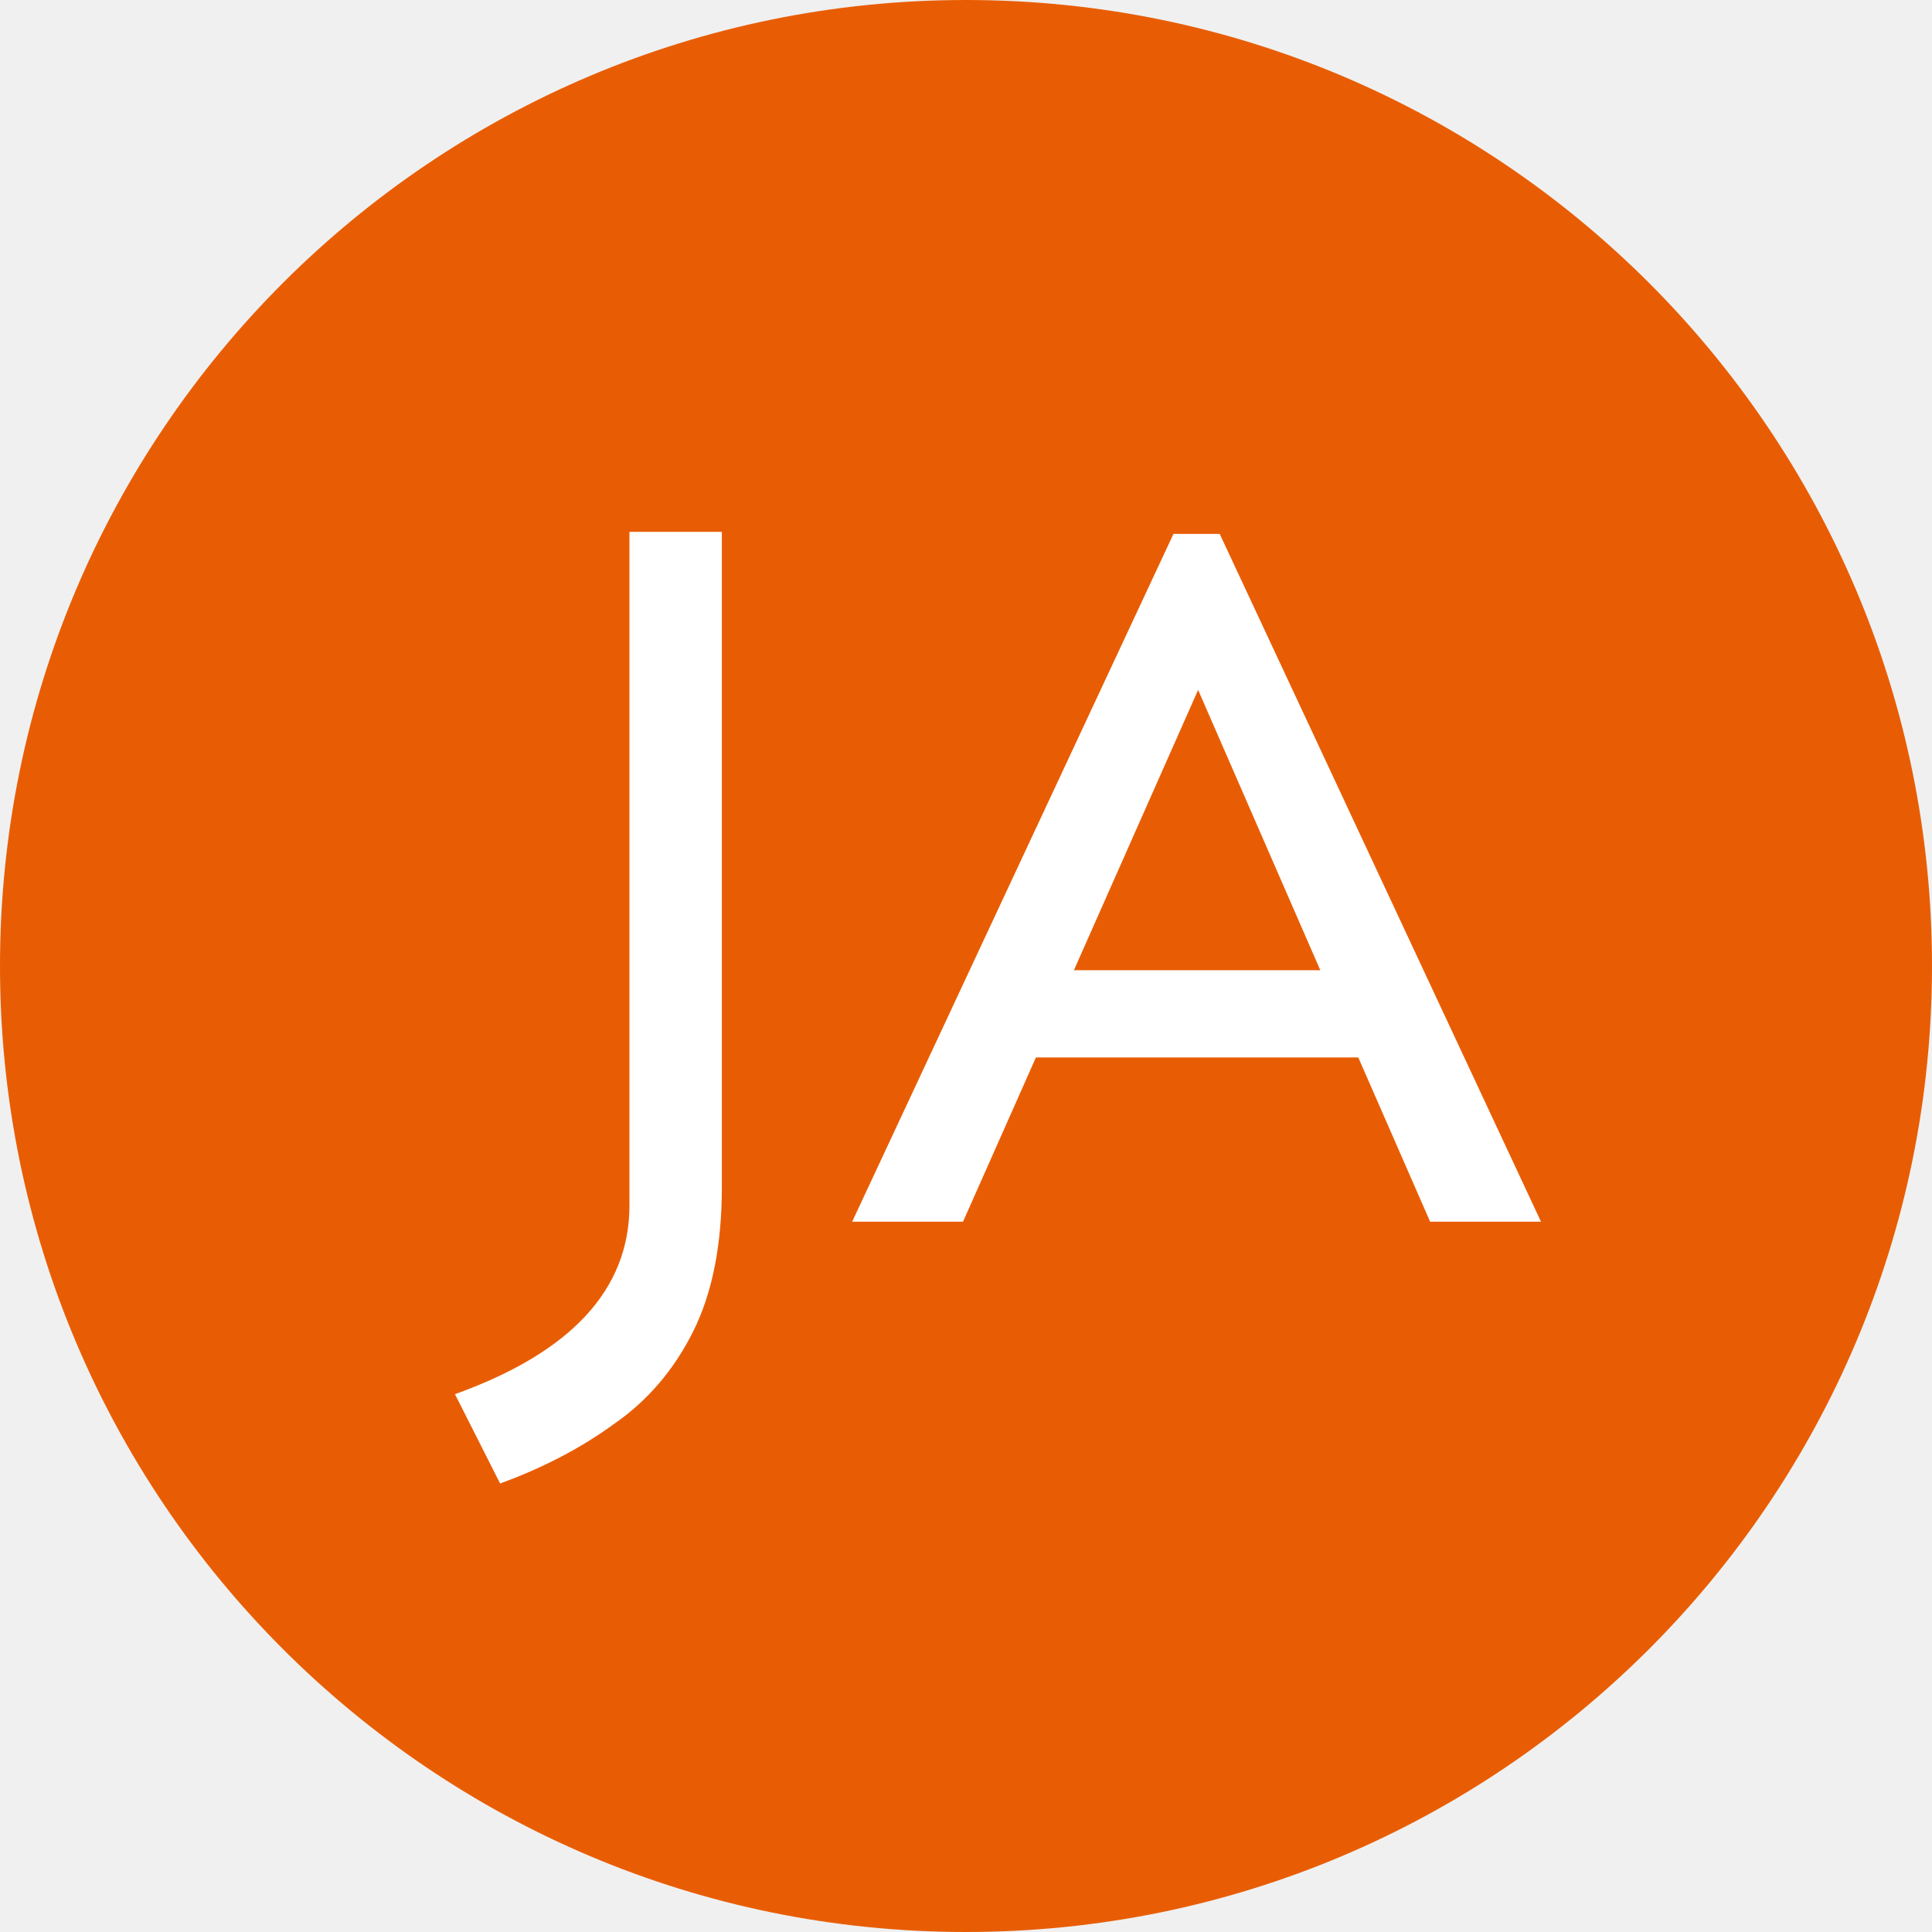
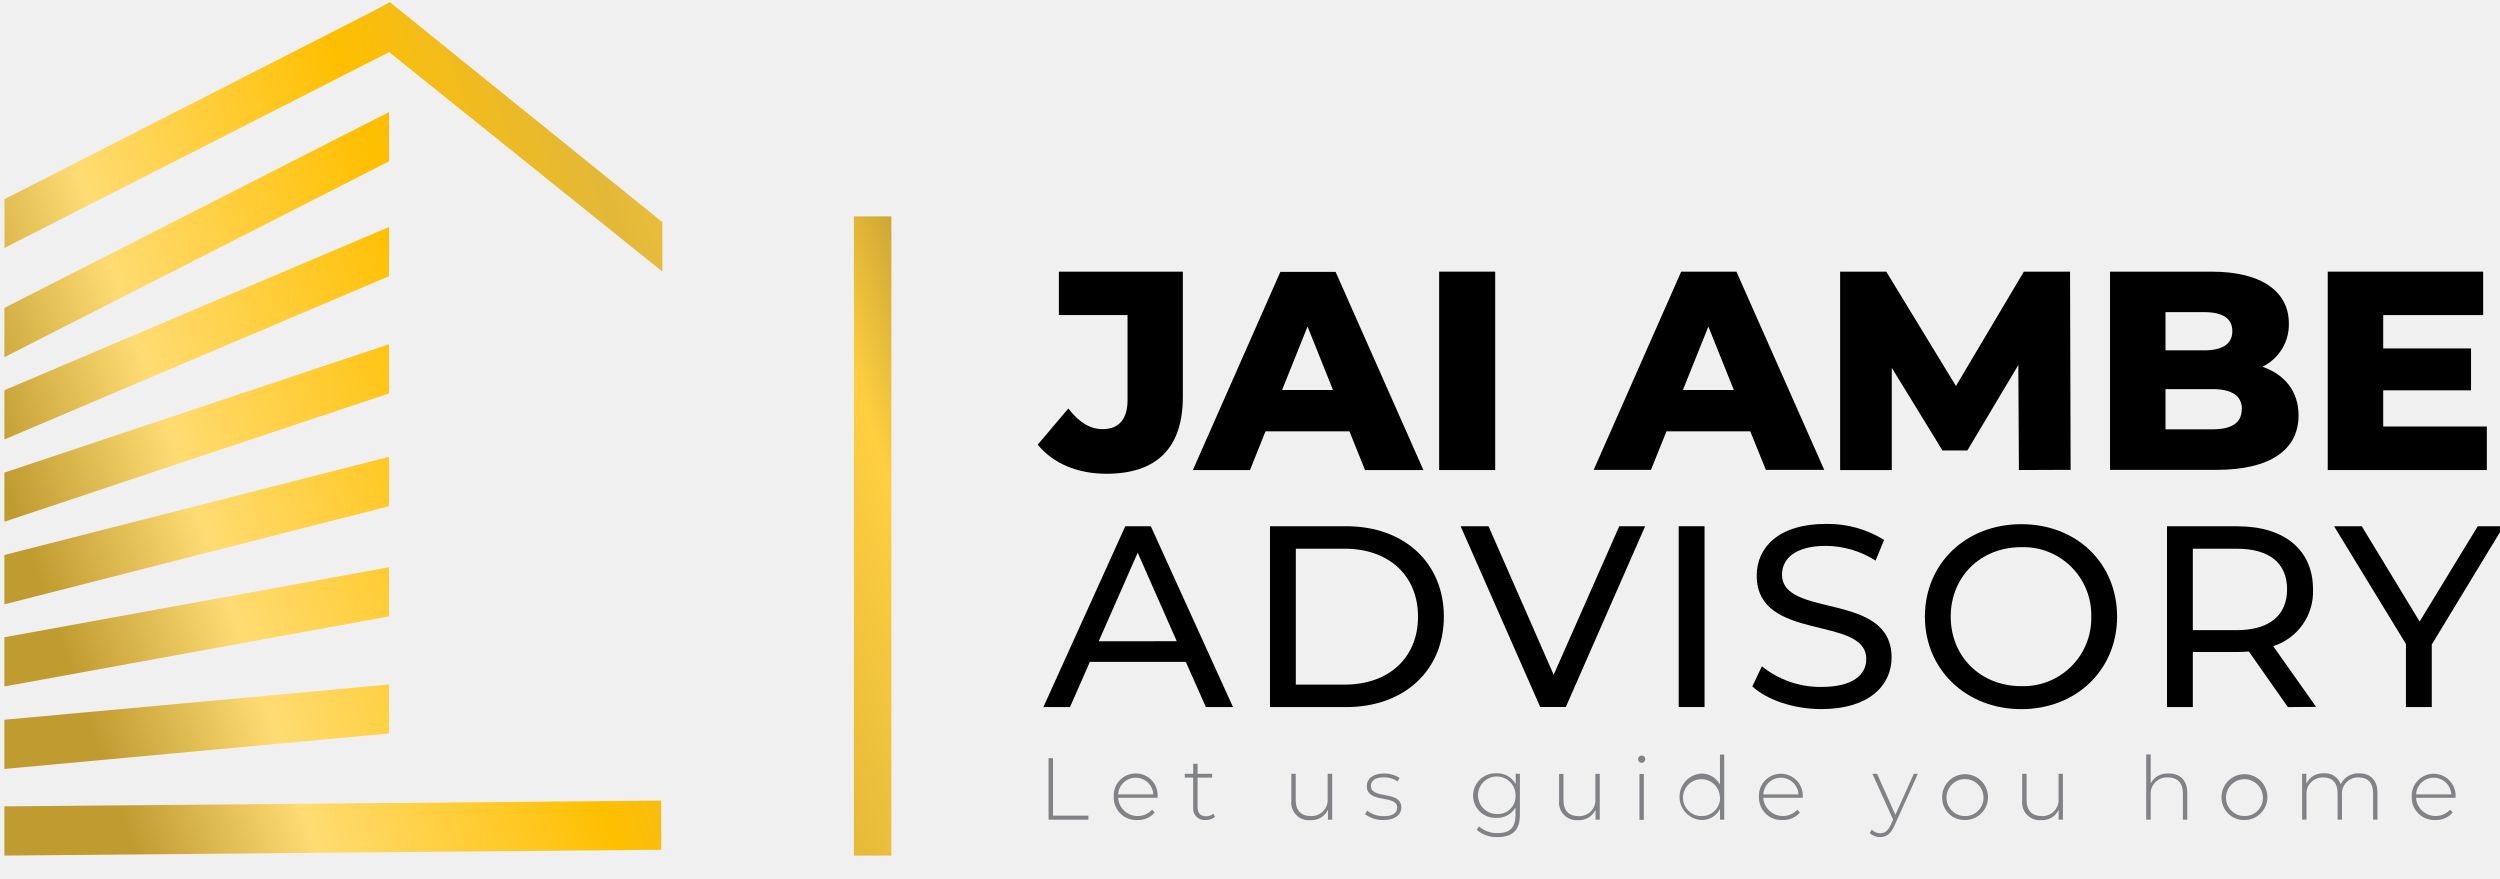
- <svg xmlns="http://www.w3.org/2000/svg" width="68" height="68" fill="none" viewBox="0 0 68 68">
-   <circle cx="34" cy="34" r="34" fill="#E85D04" />
-   <path fill="#fff" d="M25.407 18.719V41.772C25.407 43.819 25.07 45.517 24.395 46.866C23.721 48.215 22.794 49.299 21.613 50.118C20.457 50.961 19.12 51.66 17.602 52.214L16.013 49.07C20.108 47.601 22.155 45.385 22.155 42.422V18.719H25.407ZM42.929 18.791L54.238 43H50.336L47.807 37.219H36.461L33.895 43H29.993L41.303 18.791H42.929ZM42.17 24.283L37.798 34.148H46.47L42.17 24.283Z" />
+ <svg xmlns="http://www.w3.org/2000/svg" viewBox="40 36 484 170">
+   <defs>
+     <style>
+       .cls-1 {
+         fill: #808285;
+       }
+ 
+       .cls-2 {
+         fill: url(#linear-gradient);
+       }
+ 
+       .cls-3 {
+         fill: none;
+       }
+     </style>
+     <linearGradient id="linear-gradient" x1="51.31" y1="158.74" x2="224.71" y2="97.65" gradientUnits="userSpaceOnUse">
+       <stop offset="0" stop-color="#bf9b30" />
+       <stop offset="0.18" stop-color="#ffdc73" />
+       <stop offset="0.48" stop-color="#ffbf00" />
+       <stop offset="0.7" stop-color="#e3b839" />
+       <stop offset="0.88" stop-color="#ffcf40" />
+       <stop offset="1" stop-color="#bf9b30" />
+     </linearGradient>
+   </defs>
+   <g id="Layer_2" data-name="Layer 2">
+     <g id="Layer_1-2" data-name="Layer 1">
+       <path d="M240.91,122.08l5.92-7c2,2.63,4.17,4,6.63,4,3.13,0,4.83-1.91,4.83-5.59V97H245V88.59h24v24.23c0,10-5.15,14.9-14.8,14.9C248.64,127.72,243.87,125.75,240.91,122.08Z" />
+       <path d="M301.25,119.5H285L282,127H270.94l16.94-38.37h10.69l17,38.37H304.27Zm-3.18-8-4.93-12.28-4.93,12.28Z" />
+       <path d="M318.62,88.59h10.85V127H318.62Z" />
+       <path d="M378.85,119.5H362.63l-3,7.46H348.54l16.94-38.37h10.69l17,38.37H381.87Zm-3.18-8-4.93-12.28-4.93,12.28Z" />
+       <path d="M430.86,127l-.11-20.34-9.87,16.55h-4.82l-9.81-16V127h-10V88.59h8.93l13.49,22.14,13.15-22.14h8.94l.11,38.37Z" />
+       <path d="M485,116.43c0,6.63-5.48,10.53-15.78,10.53H448.5V88.59h19.62c10.09,0,15,4.11,15,10A9.06,9.06,0,0,1,478,107C482.32,108.49,485,111.77,485,116.43Zm-25.76-20v7.4h7.46c3.62,0,5.48-1.26,5.48-3.73s-1.86-3.67-5.48-3.67Zm14.8,18.8c0-2.63-2-3.9-5.7-3.9h-9.1v7.79h9.1C472.07,119.12,474,117.86,474,115.23Z" />
+       <path d="M521.45,118.57V127h-30.8V88.59h30.09V97H501.39v6.46h17v8.11h-17v7Z" />
+       <path d="M269.57,164.14H251l-3.85,8.75H242l15.85-35h4.95l15.91,35h-5.25Zm-1.75-4L260.26,143l-7.55,17.15Z" />
+       <path d="M285.87,137.88h14.76c11.25,0,18.9,7.1,18.9,17.5s-7.65,17.51-18.9,17.51H285.87Zm14.46,30.66c8.65,0,14.2-5.3,14.2-13.16s-5.55-13.15-14.2-13.15h-9.46v26.31Z" />
+       <path d="M358.5,137.88l-15.36,35h-4.95l-15.41-35h5.4l12.61,28.76,12.7-28.76Z" />
+       <path d="M365,137.88h5v35h-5Z" />
+       <path d="M379.25,168.89l1.85-3.9a18,18,0,0,0,11.55,4c6.06,0,8.66-2.35,8.66-5.4,0-8.56-21.21-3.16-21.21-16.16,0-5.4,4.2-10,13.4-10a20.6,20.6,0,0,1,11.26,3.1l-1.65,4a18.08,18.08,0,0,0-9.61-2.85c-5.95,0-8.5,2.5-8.5,5.55,0,8.55,21.21,3.2,21.21,16.05,0,5.36-4.3,10-13.56,10C387.3,173.29,382.05,171.49,379.25,168.89Z" />
+       <path d="M412.66,155.38c0-10.25,7.9-17.9,18.66-17.9s18.55,7.6,18.55,17.9-7.9,17.91-18.55,17.91S412.66,165.64,412.66,155.38Zm32.21,0a13.14,13.14,0,0,0-13.55-13.45c-7.86,0-13.66,5.7-13.66,13.45s5.8,13.46,13.66,13.46A13.15,13.15,0,0,0,444.87,155.38Z" />
+       <path d="M482.93,172.89l-7.55-10.76c-.7.05-1.45.1-2.2.1h-8.65v10.66h-5v-35h13.66c9.1,0,14.61,4.6,14.61,12.2a11.05,11.05,0,0,1-7.71,11l8.3,11.76Zm-.15-22.81c0-5-3.35-7.85-9.75-7.85h-8.5V158H473C479.43,158,482.78,155.08,482.78,150.08Z" />
+       <path d="M510.79,160.78v12.11h-5V160.68l-13.91-22.8h5.36l11.2,18.45,11.25-18.45h5Z" />
+       <path class="cls-1" d="M243,182.78h.86v11.13h6.86v.78H243Z" />
+       <path class="cls-1" d="M264.1,190.45h-7.64a3.8,3.8,0,0,0,6.6,2.3l.49.56a4.26,4.26,0,0,1-3.35,1.45,4.36,4.36,0,0,1-4.58-4.51,4.25,4.25,0,0,1,4.26-4.51,4.2,4.2,0,0,1,4.23,4.48C264.11,190.28,264.1,190.37,264.1,190.45Zm-7.63-.66h6.81a3.41,3.41,0,0,0-6.81,0Z" />
+       <path class="cls-1" d="M275.24,194.13a2.74,2.74,0,0,1-1.82.63,2.21,2.21,0,0,1-2.42-2.42v-5.8h-1.63v-.73H271v-1.94h.85v1.94h2.82v.73h-2.82v5.72c0,1.14.56,1.77,1.65,1.77a2,2,0,0,0,1.38-.5Z" />
+       <path class="cls-1" d="M297.91,185.81v8.88h-.82v-1.91a3.5,3.5,0,0,1-3.35,2A3.4,3.4,0,0,1,290,191v-5.19h.85v5.12c0,2,1.07,3.06,2.93,3.06a3.12,3.12,0,0,0,3.25-3.45v-4.73Z" />
+       <path class="cls-1" d="M304.28,193.62l.39-.68a5.16,5.16,0,0,0,3.2,1.07c1.87,0,2.62-.66,2.62-1.67,0-2.58-5.88-.68-5.88-4.17,0-1.34,1.12-2.43,3.36-2.43a5.44,5.44,0,0,1,3,.87l-.39.68a4.54,4.54,0,0,0-2.67-.8c-1.74,0-2.5.71-2.5,1.67,0,2.67,5.88.78,5.88,4.16,0,1.45-1.24,2.44-3.5,2.44A5.64,5.64,0,0,1,304.28,193.62Z" />
+       <path class="cls-1" d="M334.25,185.81v7.93c0,3-1.44,4.32-4.3,4.32a5.87,5.87,0,0,1-4.07-1.41l.46-.65a5.25,5.25,0,0,0,3.59,1.29c2.37,0,3.47-1.09,3.47-3.45v-1.5a4.08,4.08,0,0,1-3.69,2,4.32,4.32,0,1,1,0-8.63,4.09,4.09,0,0,1,3.73,2.08v-2Zm-.83,4.24a3.64,3.64,0,1,0-3.64,3.55A3.45,3.45,0,0,0,333.42,190.05Z" />
+       <path class="cls-1" d="M349.71,185.81v8.88h-.81v-1.91a3.5,3.5,0,0,1-3.36,2,3.4,3.4,0,0,1-3.7-3.76v-5.19h.85v5.12c0,2,1.07,3.06,2.92,3.06a3.12,3.12,0,0,0,3.25-3.45v-4.73Z" />
+       <path class="cls-1" d="M357.13,183a.7.7,0,1,1,.69.68A.68.68,0,0,1,357.13,183Zm.27,2.84h.85v8.88h-.85Z" />
+       <path class="cls-1" d="M373.81,182.07v12.62H373V192.6a3.94,3.94,0,0,1-3.64,2.16,4.51,4.51,0,0,1,0-9,4,4,0,0,1,3.62,2.13v-5.8Zm-.85,8.18a3.57,3.57,0,1,0-3.57,3.74A3.52,3.52,0,0,0,373,190.25Z" />
+       <path class="cls-1" d="M389,190.45h-7.64a3.81,3.81,0,0,0,6.61,2.3l.49.56a4.26,4.26,0,0,1-3.35,1.45,4.36,4.36,0,0,1-4.58-4.51,4.25,4.25,0,1,1,8.49,0C389,190.28,389,190.37,389,190.45Zm-7.62-.66h6.81a3.41,3.41,0,0,0-6.81,0Z" />
+       <path class="cls-1" d="M411.3,185.81l-4.56,10.09c-.72,1.63-1.6,2.16-2.78,2.16a2.8,2.8,0,0,1-2-.8l.42-.65a2.16,2.16,0,0,0,1.65.7c.82,0,1.41-.37,2-1.58l.47-1.07-4-8.85h.9l3.55,7.94,3.56-7.94Z" />
+       <path class="cls-1" d="M416,190.25a4.44,4.44,0,1,1,4.44,4.51A4.32,4.32,0,0,1,416,190.25Zm8,0a3.58,3.58,0,1,0-3.57,3.74A3.52,3.52,0,0,0,424,190.25Z" />
+       <path class="cls-1" d="M439.38,185.81v8.88h-.82v-1.91a3.5,3.5,0,0,1-3.35,2A3.4,3.4,0,0,1,431.5,191v-5.19h.85v5.12c0,2,1.07,3.06,2.93,3.06a3.12,3.12,0,0,0,3.25-3.45v-4.73Z" />
+       <path class="cls-1" d="M463.46,189.5v5.19h-.85v-5.12c0-2-1.07-3.06-2.88-3.06a3.16,3.16,0,0,0-3.36,3.45v4.73h-.86V182.07h.86v5.59a3.67,3.67,0,0,1,3.48-1.92C462,185.74,463.46,187,463.46,189.5Z" />
+       <path class="cls-1" d="M470.09,190.25a4.44,4.44,0,1,1,4.44,4.51A4.33,4.33,0,0,1,470.09,190.25Zm8,0a3.57,3.57,0,1,0-3.57,3.74A3.52,3.52,0,0,0,478.1,190.25Z" />
+       <path class="cls-1" d="M500.28,189.5v5.19h-.85v-5.12c0-2-1-3.06-2.77-3.06a3.12,3.12,0,0,0-3.25,3.45v4.73h-.85v-5.12c0-2-1-3.06-2.77-3.06a3.12,3.12,0,0,0-3.25,3.45v4.73h-.85v-8.88h.81v1.9a3.53,3.53,0,0,1,3.41-2,3.16,3.16,0,0,1,3.25,2.14,3.74,3.74,0,0,1,3.59-2.14C498.89,185.74,500.28,187,500.28,189.5Z" />
+       <path class="cls-1" d="M515.38,190.45h-7.64a3.81,3.81,0,0,0,6.61,2.3l.49.56a4.26,4.26,0,0,1-3.35,1.45,4.36,4.36,0,0,1-4.58-4.51,4.25,4.25,0,1,1,8.49,0C515.4,190.28,515.38,190.37,515.38,190.45Zm-7.62-.66h6.81a3.41,3.41,0,0,0-6.81,0Z" />
+       <path class="cls-2" d="M212.57,201.64h-7.26V77.9h7.26Zm-97.25-99L40.85,127.49V137l74.47-24.84Zm0-22.7-74.47,31.6v9.54l74.47-31.61Zm0-22.25L40.85,95.61v9.54l74.47-37.92Zm0,66.75-74.47,19V153l74.47-19Zm0-78.37,52.91,42.5V79L115.48,36.42l-4,2.13-70.61,36V84l74.47-37.91ZM168,191,40.85,192.11v9.53L168,200.51Zm-52.68-45.18L40.85,159.37v9.53l74.47-13.57Zm0,22.7-74.47,6.82v9.53L115.32,178Z" />
+       <rect class="cls-3" width="565.55" height="238.06" />
+     </g>
+   </g>
</svg>
